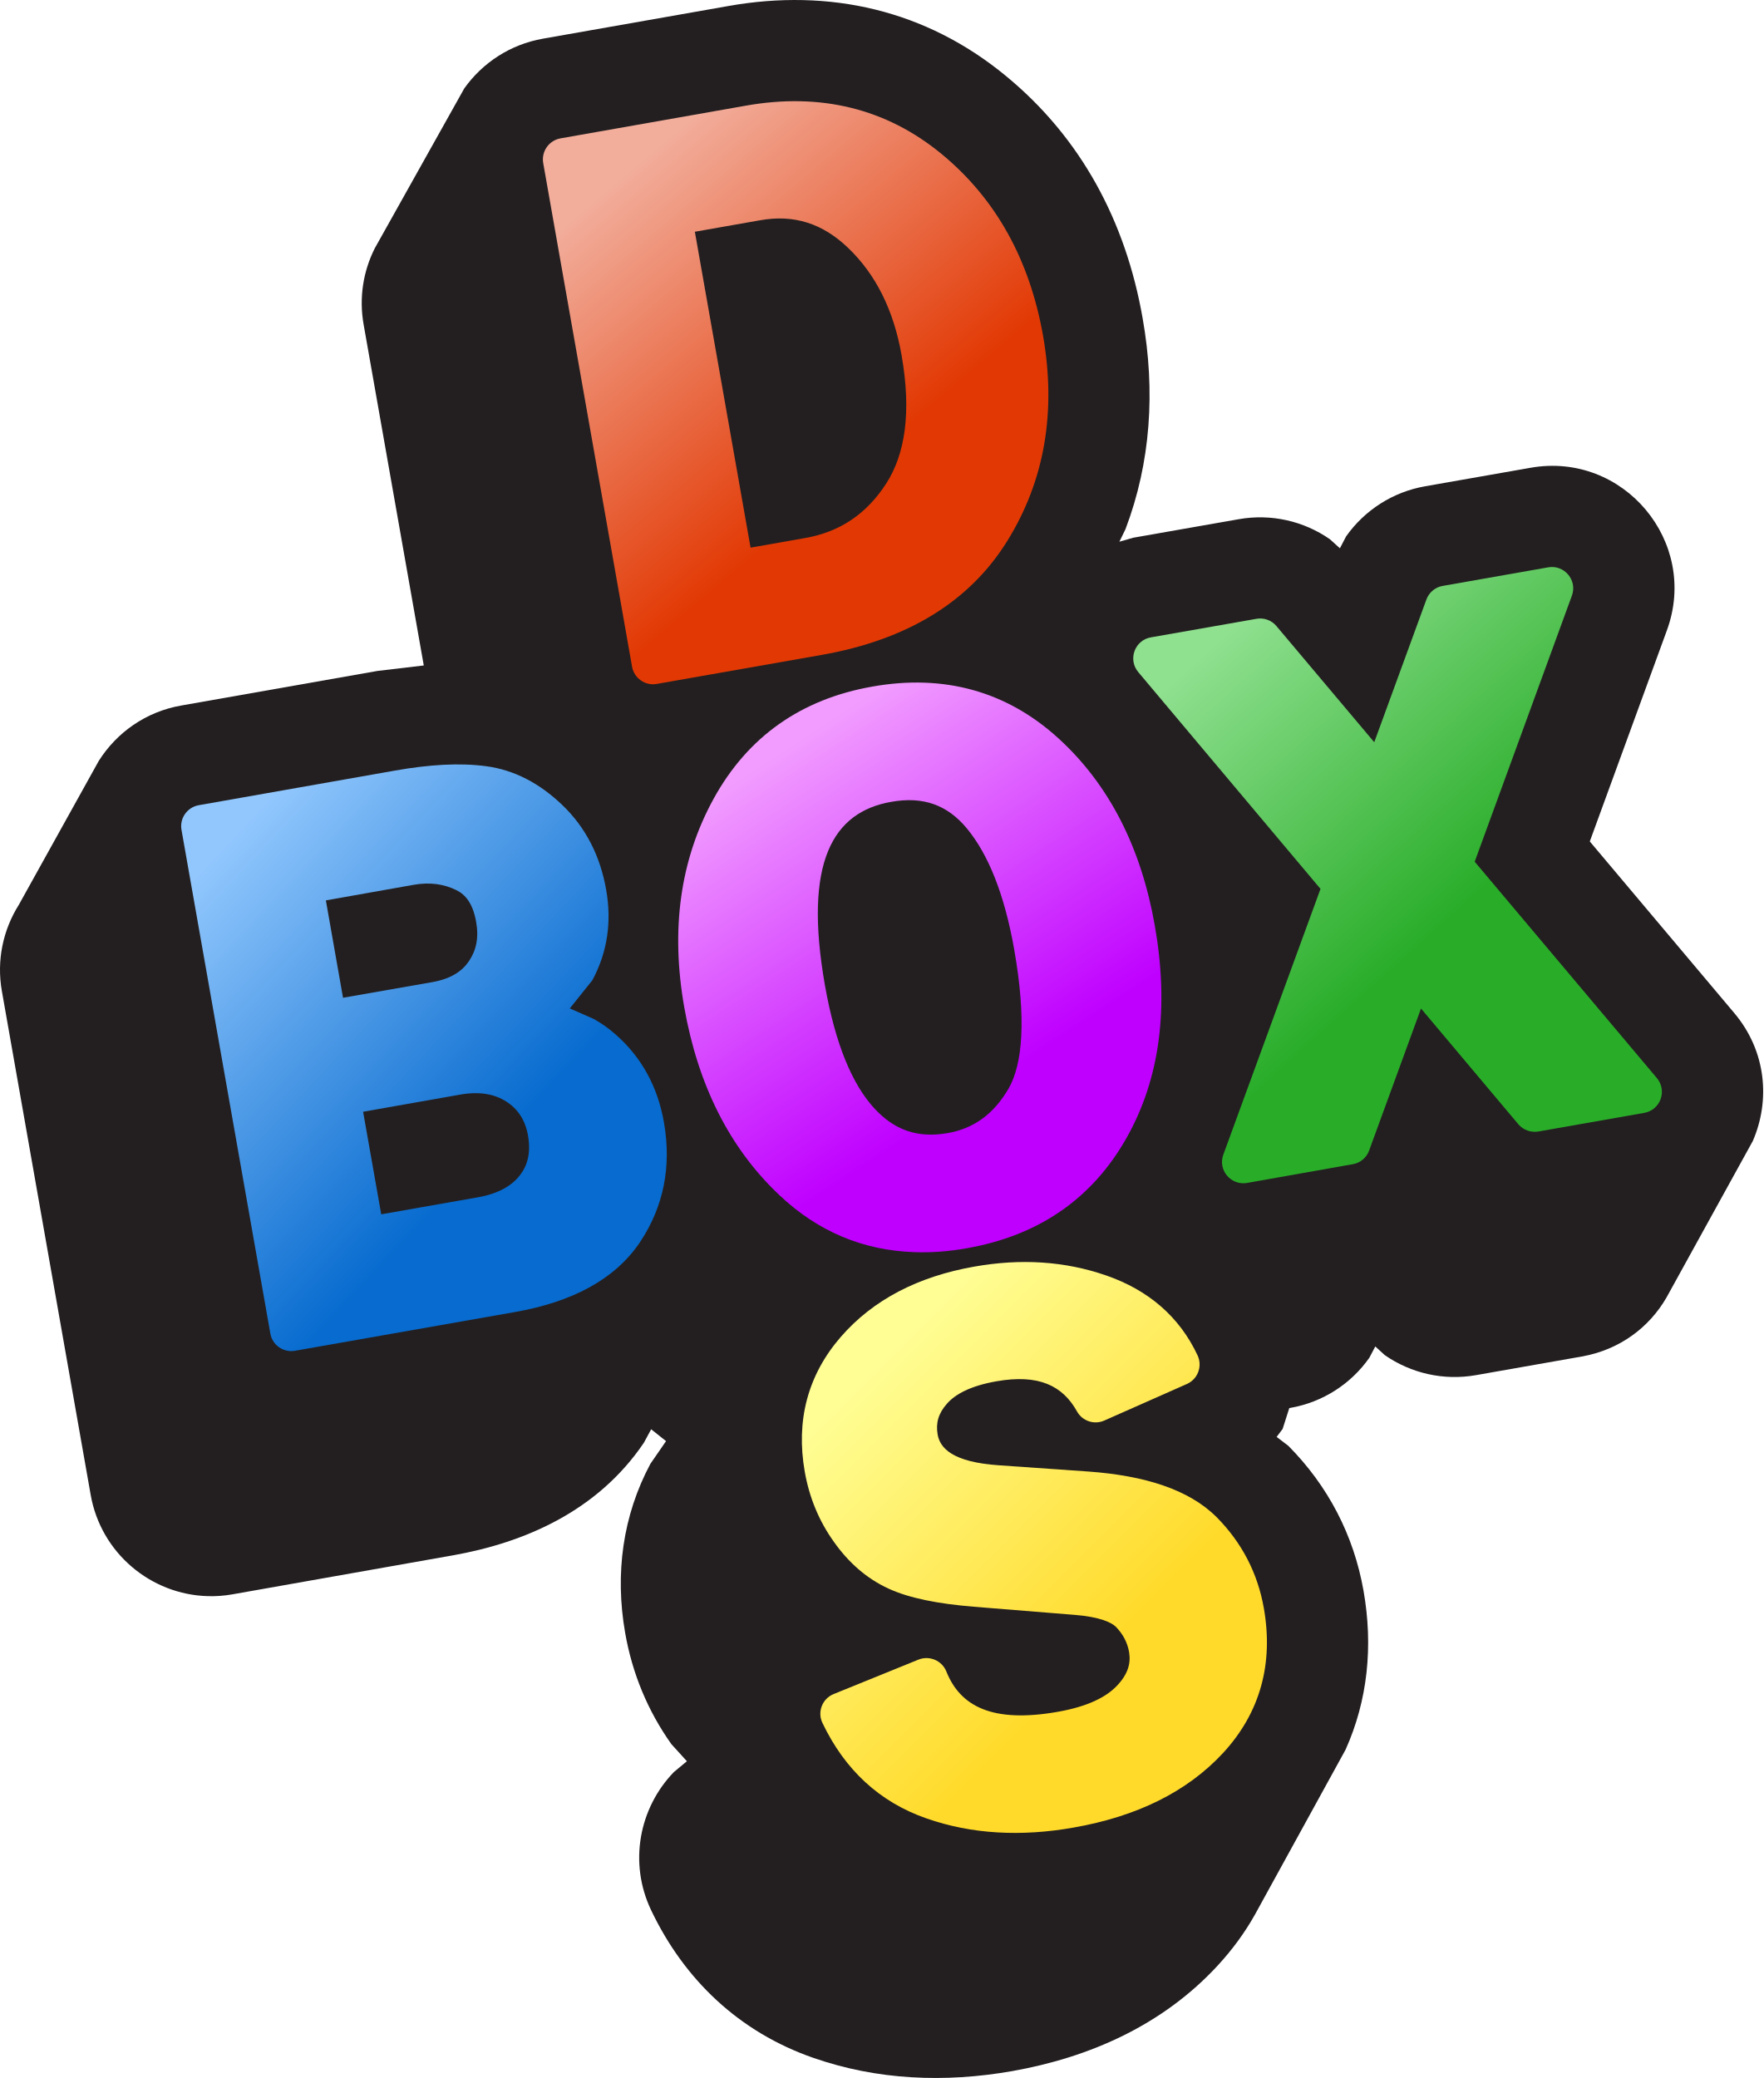
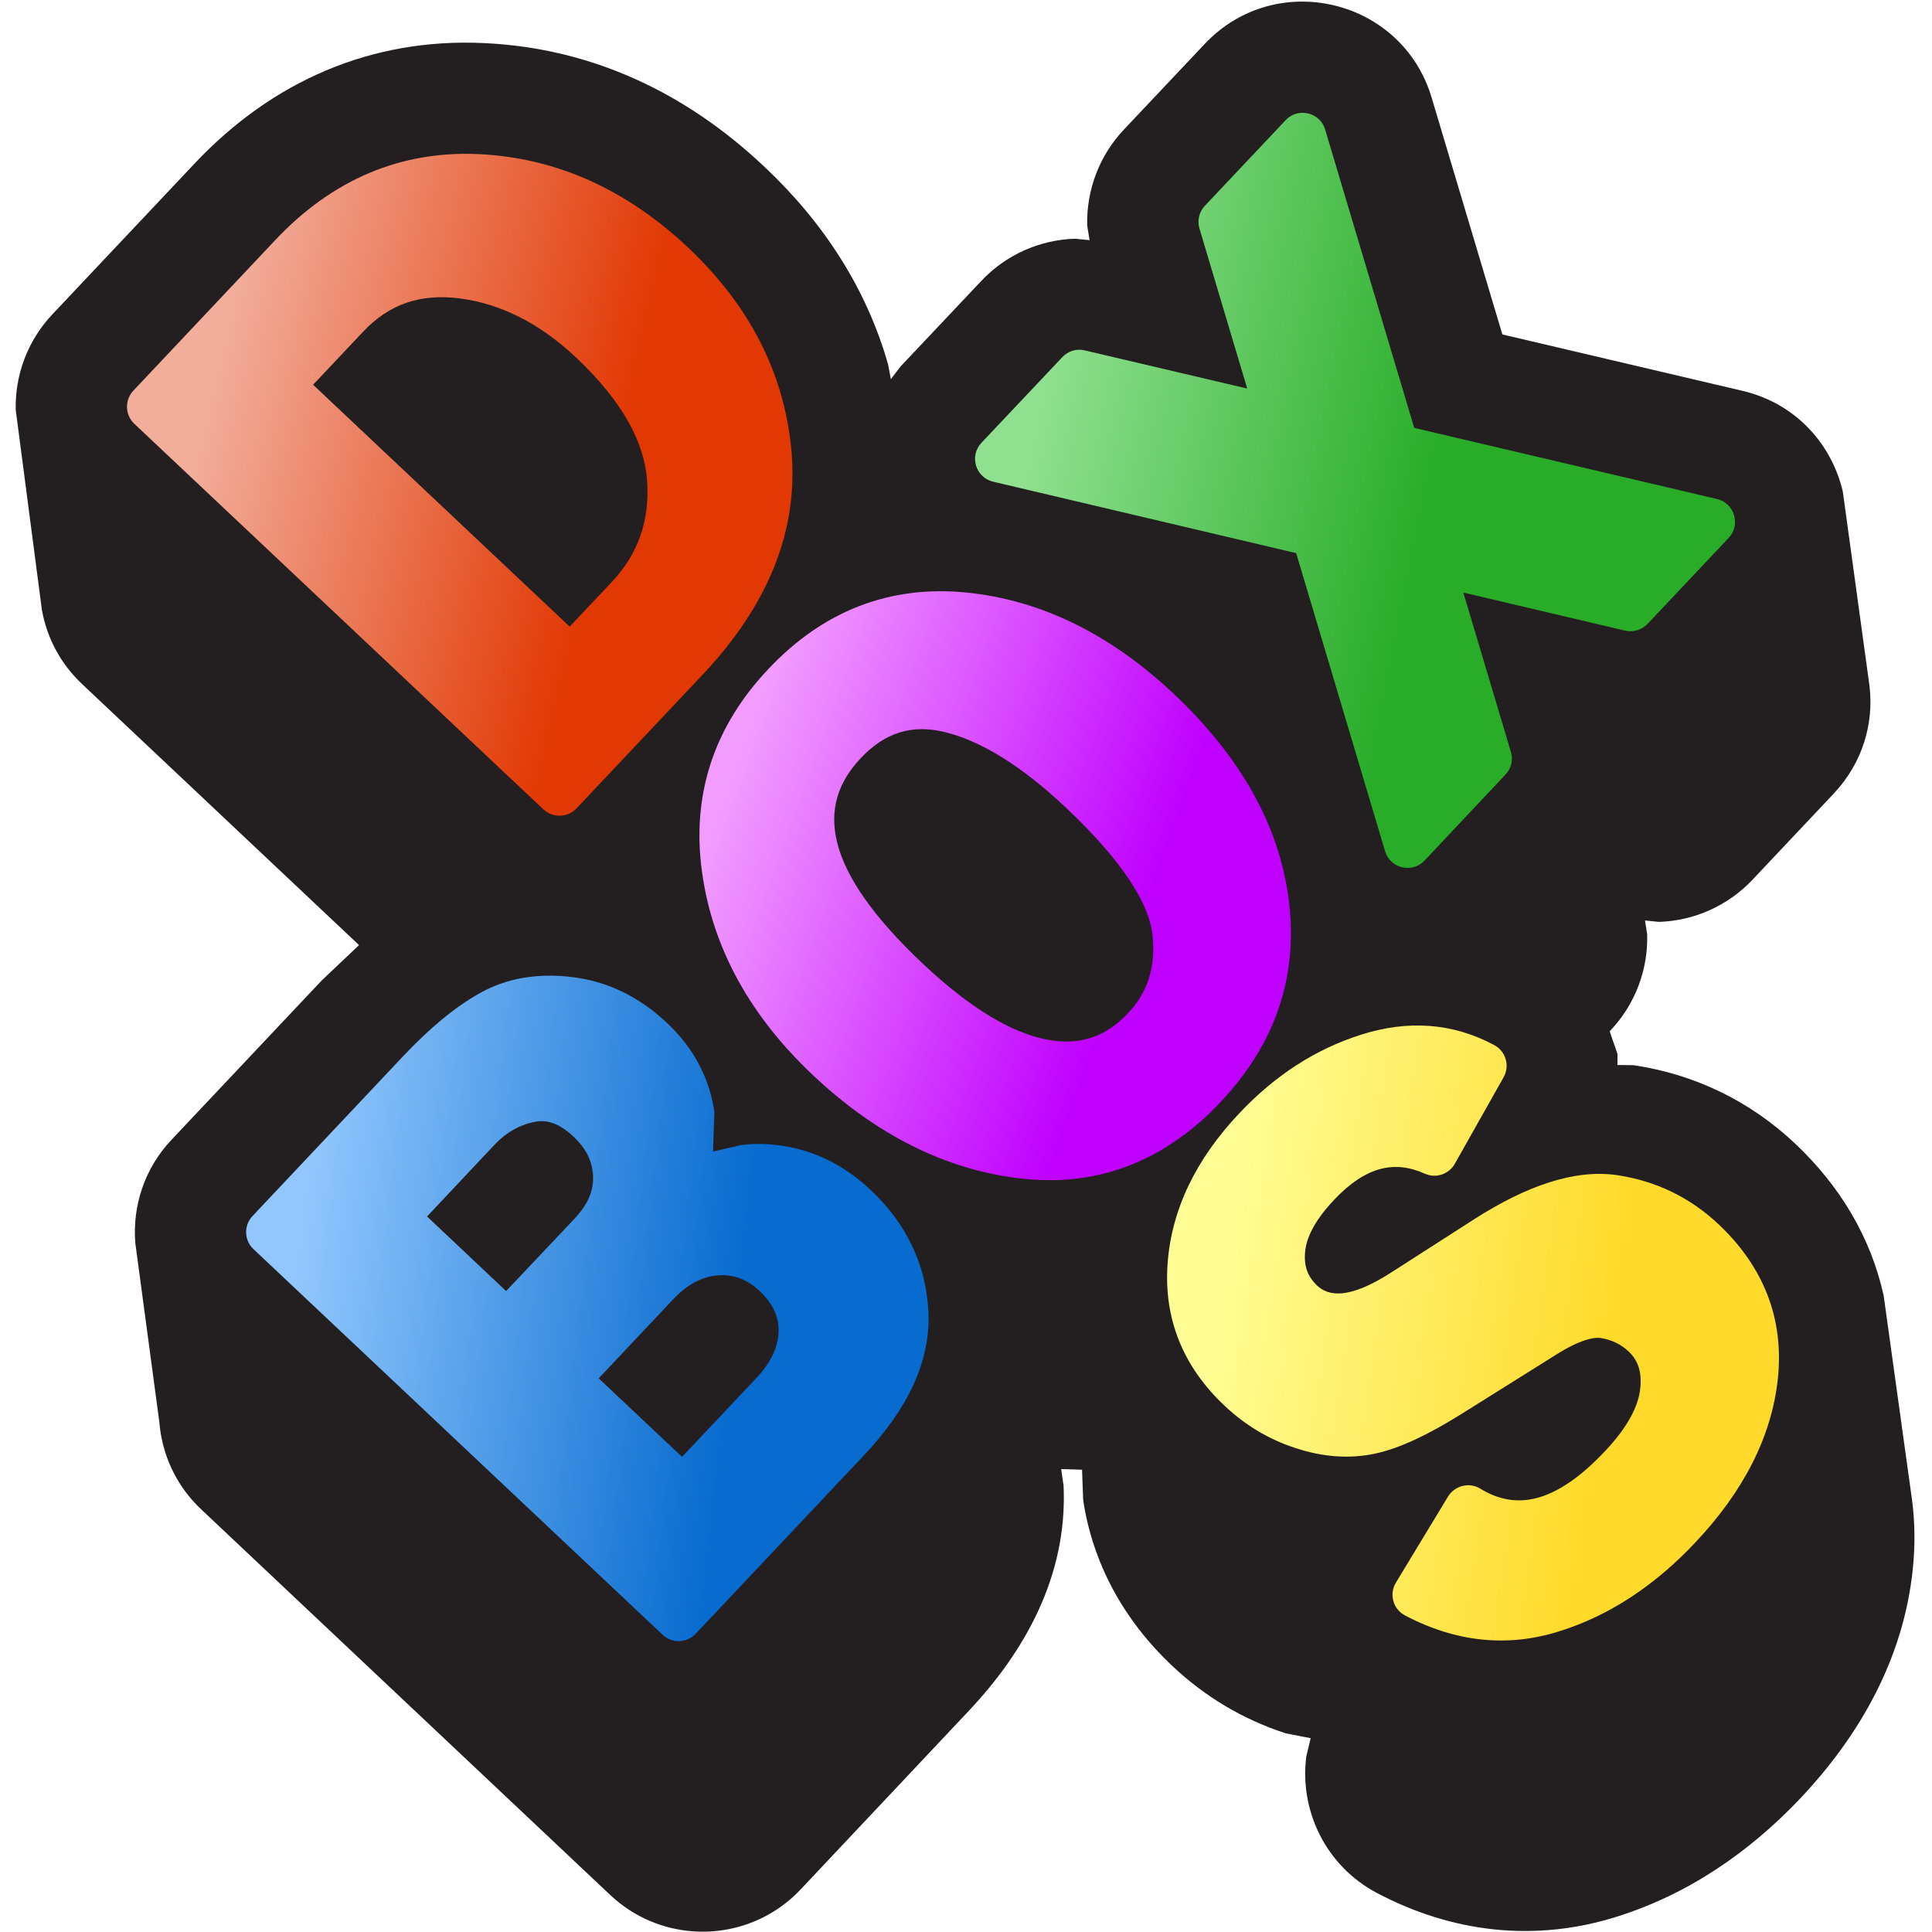
- <svg xmlns="http://www.w3.org/2000/svg" xmlns:xlink="http://www.w3.org/1999/xlink" version="1.1" id="Layer_1" width="30.544" height="36.001" viewBox="0 0 30.544 36.001" overflow="visible" enable-background="new 0 0 30.544 36.001" xml:space="preserve">
-   <path fill-rule="evenodd" clip-rule="evenodd" fill="#231F20" d="M15.788,35.988c-0.578-0.034-1.146-0.144-1.696-0.335  c-1.287-0.447-2.238-1.354-2.812-2.558c-0.395-0.827-0.205-1.776,0.393-2.394l0.226-0.188l-0.268-0.295  c-0.412-0.579-0.679-1.23-0.801-1.926c-0.181-1.03-0.041-2.038,0.437-2.932l0.271-0.393l-0.258-0.205l-0.126,0.233  c-0.805,1.191-2.075,1.732-3.308,1.951L4.03,27.621c-0.145,0.026-0.288,0.036-0.429,0.032c-0.987-0.027-1.852-0.745-2.03-1.754  l-1.538-8.725c-0.096-0.538,0.022-1.067,0.293-1.498l1.384-2.492c0.309-0.49,0.814-0.854,1.43-0.961l3.398-0.599l0.803-0.095  L6.299,5.622c-0.083-0.468-0.005-0.927,0.193-1.32l1.551-2.771c0.313-0.439,0.79-0.76,1.362-0.861l3.214-0.566  c1.749-0.31,3.418,0.068,4.803,1.209c1.307,1.074,2.078,2.523,2.371,4.197c0.225,1.266,0.141,2.504-0.296,3.657l-0.106,0.218  l0.24-0.069l1.828-0.321c0.561-0.099,1.127,0.032,1.58,0.348l0.172,0.156l0.108-0.207c0.32-0.453,0.809-0.769,1.367-0.867  l1.828-0.321c1.609-0.284,2.924,1.284,2.361,2.818l-1.335,3.656l2.502,2.972c0.561,0.665,0.625,1.521,0.321,2.219l-1.496,2.713  c-0.295,0.509-0.802,0.901-1.464,1.019l-1.834,0.323c-0.56,0.099-1.126-0.031-1.581-0.347l-0.164-0.15l-0.103,0.196  c-0.318,0.453-0.807,0.77-1.366,0.868l-0.021,0.004l-0.115,0.361l-0.104,0.138l0.203,0.155c0.687,0.693,1.132,1.546,1.302,2.509  s0.072,1.903-0.311,2.755l-1.567,2.852c-0.175,0.313-0.391,0.609-0.649,0.889c-0.948,1.026-2.207,1.589-3.567,1.829  C16.946,35.984,16.365,36.023,15.788,35.988z" />
-   <linearGradient id="XMLID_50_" gradientUnits="userSpaceOnUse" x1="-403.467" y1="210.758" x2="-402.467" y2="210.758" gradientTransform="matrix(-4.2 -4.65 4.65 -4.2 -2649.594 -974.9042)">
-     <stop offset="0" style="stop-color:#29AD29" />
-     <stop offset="1" style="stop-color:#8FE08F" />
+ <svg xmlns="http://www.w3.org/2000/svg" xmlns:xlink="http://www.w3.org/1999/xlink" version="1.1" id="Layer_1" width="36.001" height="36.001" viewBox="0 0 36.001 36.001" overflow="visible" enable-background="new 0 0 30.544 36.001" xml:space="preserve">
+   <defs id="defs190" />
+   <linearGradient id="XMLID_50_" gradientUnits="userSpaceOnUse" x1="-403.467" y1="210.758" x2="-402.467" y2="210.758" gradientTransform="matrix(-4.2,-4.65,4.65,-4.2,-2646.865,-974.9042)">
+     <stop offset="0" style="stop-color:#29AD29" id="stop122" />
+     <stop offset="1" style="stop-color:#8FE08F" id="stop124" />
  </linearGradient>
-   <path fill-rule="evenodd" clip-rule="evenodd" fill="url(#XMLID_50_)" d="M21.603,20.494c-0.28,0.049-0.51-0.224-0.411-0.491  l1.683-4.603l-3.157-3.756c-0.183-0.218-0.062-0.553,0.219-0.602l1.828-0.321c0.13-0.023,0.262,0.024,0.347,0.126l1.694,2.012  l0.903-2.471c0.045-0.124,0.153-0.215,0.282-0.237l1.829-0.322c0.279-0.049,0.508,0.225,0.41,0.49l-1.684,4.61l3.156,3.749  c0.183,0.218,0.062,0.552-0.218,0.602l-1.834,0.323c-0.13,0.022-0.262-0.025-0.348-0.126l-1.686-2.005l-0.899,2.461  c-0.045,0.124-0.152,0.214-0.281,0.236L21.603,20.494z" />
-   <g enable-background="new    ">
-     <g>
-       <defs>
-         <rect id="XMLID_40_" x="9.375" y="1.604" width="8.924" height="10.281" />
-       </defs>
-       <clipPath id="XMLID_51_">
-         <use xlink:href="#XMLID_40_" />
-       </clipPath>
-       <linearGradient id="XMLID_52_" gradientUnits="userSpaceOnUse" x1="-403.467" y1="210.637" x2="-402.467" y2="210.637" gradientTransform="matrix(-4.2 -4.95 4.95 -4.2 -2722.566 -1104.195)">
-         <stop offset="0" style="stop-color:#E23904" />
-         <stop offset="1" style="stop-color:#F2AD9B" />
-       </linearGradient>
-       <path clip-path="url(#XMLID_51_)" fill-rule="evenodd" clip-rule="evenodd" fill="url(#XMLID_52_)" d="M13.002,9.488l0.947-0.167    c0.598-0.105,1.061-0.414,1.403-0.944c0.327-0.508,0.44-1.231,0.266-2.224c-0.139-0.789-0.45-1.398-0.917-1.85    c-0.451-0.436-0.95-0.591-1.533-0.487l-1.131,0.199L13.002,9.488z M11.376,11.849c-0.2,0.036-0.392-0.1-0.427-0.3L9.41,2.825    c-0.035-0.201,0.099-0.392,0.3-0.428l3.214-0.567c1.286-0.227,2.427,0.048,3.385,0.836c0.944,0.778,1.527,1.835,1.759,3.147    c0.231,1.313,0.032,2.507-0.616,3.554c-0.663,1.072-1.755,1.72-3.212,1.978L11.376,11.849z" />
+   <linearGradient id="XMLID_57_" gradientUnits="userSpaceOnUse" x1="-403.467" y1="210.623" x2="-402.467" y2="210.623" gradientTransform="matrix(-4.5,-4.5,4.5,-4.5,-2741.395,-839.3135)">
+     <stop offset="0" style="stop-color:#FFDA2A" id="stop180" />
+     <stop offset="1" style="stop-color:#FFFE95" id="stop182" />
+   </linearGradient>
+   <g id="g181" transform="matrix(0.9481088,-0.7064611,0.7064611,0.9481088,-11.00185,13.79437)">
+     <path fill-rule="evenodd" clip-rule="evenodd" fill="#231f20" d="m 18.517,35.988 c -0.578,-0.034 -1.146,-0.144 -1.696,-0.335 -1.287,-0.447 -2.238,-1.354 -2.812,-2.558 -0.395,-0.827 -0.205,-1.776 0.393,-2.394 l 0.226,-0.188 -0.268,-0.295 c -0.412,-0.579 -0.679,-1.23 -0.801,-1.926 -0.181,-1.03 -0.041,-2.038 0.437,-2.932 l 0.271,-0.393 -0.258,-0.205 -0.126,0.233 c -0.805,1.191 -2.075,1.732 -3.308,1.951 l -3.816,0.675 c -0.145,0.026 -0.288,0.036 -0.429,0.032 -0.987,-0.027 -1.852,-0.745 -2.03,-1.754 l -1.538,-8.725 c -0.096,-0.538 0.022,-1.067 0.293,-1.498 l 1.384,-2.492 c 0.309,-0.49 0.814,-0.854 1.43,-0.961 l 3.398,-0.599 0.803,-0.095 -1.042,-5.907 c -0.083,-0.468 -0.005,-0.927 0.193,-1.32 l 1.551,-2.771 c 0.313,-0.439 0.79,-0.76 1.362,-0.861 l 3.214,-0.566 c 1.749,-0.31 3.418,0.068 4.803,1.209 1.307,1.074 2.078,2.523 2.371,4.197 0.225,1.266 0.141,2.504 -0.296,3.657 l -0.106,0.218 0.24,-0.069 1.828,-0.321 c 0.561,-0.099 1.127,0.032 1.58,0.348 l 0.172,0.156 0.108,-0.207 c 0.32,-0.453 0.809,-0.769 1.367,-0.867 l 1.828,-0.321 c 1.609,-0.284 2.924,1.284 2.361,2.818 l -1.335,3.656 2.502,2.972 c 0.561,0.665 0.625,1.521 0.321,2.219 l -1.496,2.713 c -0.295,0.509 -0.802,0.901 -1.464,1.019 l -1.834,0.323 c -0.56,0.099 -1.126,-0.031 -1.581,-0.347 l -0.164,-0.15 -0.103,0.196 c -0.318,0.453 -0.807,0.77 -1.366,0.868 l -0.021,0.004 -0.115,0.361 -0.104,0.138 0.203,0.155 c 0.687,0.693 1.132,1.546 1.302,2.509 0.17,0.963 0.072,1.903 -0.311,2.755 l -1.567,2.852 c -0.175,0.313 -0.391,0.609 -0.649,0.889 -0.948,1.026 -2.207,1.589 -3.567,1.829 -0.58,0.101 -1.161,0.14 -1.738,0.105 z" id="path120" />
+     <path fill-rule="evenodd" clip-rule="evenodd" fill="url(#XMLID_50_)" d="m 24.332,20.494 c -0.28,0.049 -0.51,-0.224 -0.411,-0.491 l 1.683,-4.603 -3.157,-3.756 c -0.183,-0.218 -0.062,-0.553 0.219,-0.602 l 1.828,-0.321 c 0.13,-0.023 0.262,0.024 0.347,0.126 l 1.694,2.012 0.903,-2.471 c 0.045,-0.124 0.153,-0.215 0.282,-0.237 l 1.829,-0.322 c 0.279,-0.049 0.508,0.225 0.41,0.49 l -1.684,4.61 3.156,3.749 c 0.183,0.218 0.062,0.552 -0.218,0.602 l -1.834,0.323 c -0.13,0.022 -0.262,-0.025 -0.348,-0.126 l -1.686,-2.005 -0.899,2.461 c -0.045,0.124 -0.152,0.214 -0.281,0.236 z" id="path127" style="fill:url(#XMLID_50_)" />
+     <g enable-background="new    " id="g144" transform="translate(2.72895)">
+       <g id="g142">
+         <defs id="defs130">
+           <rect id="XMLID_40_" x="9.375" y="1.604" width="8.924" height="10.281" />
+         </defs>
+         <clipPath id="XMLID_51_">
+           <use xlink:href="#XMLID_40_" id="use132" />
+         </clipPath>
+         <linearGradient id="XMLID_52_" gradientUnits="userSpaceOnUse" x1="-403.467" y1="210.637" x2="-402.467" y2="210.637" gradientTransform="matrix(-4.2,-4.95,4.95,-4.2,-2722.566,-1104.195)">
+           <stop offset="0" style="stop-color:#E23904" id="stop135" />
+           <stop offset="1" style="stop-color:#F2AD9B" id="stop137" />
+         </linearGradient>
+         <path clip-path="url(#XMLID_51_)" fill-rule="evenodd" clip-rule="evenodd" fill="url(#XMLID_52_)" d="M 13.002,9.488 13.949,9.321 C 14.547,9.216 15.01,8.907 15.352,8.377 15.679,7.869 15.792,7.146 15.618,6.153 15.479,5.364 15.168,4.755 14.701,4.303 14.25,3.867 13.751,3.712 13.168,3.816 l -1.131,0.199 z m -1.626,2.361 c -0.2,0.036 -0.392,-0.1 -0.427,-0.3 L 9.41,2.825 C 9.375,2.624 9.509,2.433 9.71,2.397 L 12.924,1.83 c 1.286,-0.227 2.427,0.048 3.385,0.836 0.944,0.778 1.527,1.835 1.759,3.147 0.231,1.313 0.032,2.507 -0.616,3.554 -0.663,1.072 -1.755,1.72 -3.212,1.978 z" id="path140" style="fill:url(#XMLID_52_)" />
+       </g>
    </g>
+     <g enable-background="new    " id="g161" transform="translate(2.72895)">
+       <g id="g159">
+         <defs id="defs147">
+           <rect id="XMLID_43_" x="11.617" y="11.675" width="8.635" height="10.029" />
+         </defs>
+         <clipPath id="XMLID_53_">
+           <use xlink:href="#XMLID_43_" id="use149" />
+         </clipPath>
+         <linearGradient id="XMLID_54_" gradientUnits="userSpaceOnUse" x1="-403.467" y1="210.715" x2="-402.467" y2="210.715" gradientTransform="matrix(3.75,5.7,-5.7,3.75,2727.559,1522.609)">
+           <stop offset="0" style="stop-color:#F29CFF" id="stop152" />
+           <stop offset="1" style="stop-color:#BF00FF" id="stop154" />
+         </linearGradient>
+         <path clip-path="url(#XMLID_53_)" fill-rule="evenodd" clip-rule="evenodd" fill="url(#XMLID_54_)" d="m 16.048,19.655 c 0.117,0.007 0.239,-0.002 0.367,-0.024 0.449,-0.078 0.798,-0.325 1.059,-0.776 0.238,-0.417 0.309,-1.187 0.095,-2.406 -0.171,-0.969 -0.454,-1.655 -0.821,-2.098 -0.335,-0.404 -0.753,-0.559 -1.311,-0.459 -1.007,0.177 -1.524,1.039 -1.146,3.182 0.181,1.024 0.475,1.71 0.846,2.118 0.264,0.291 0.562,0.445 0.911,0.463 z m -0.211,2.038 c -0.885,-0.03 -1.67,-0.357 -2.338,-0.99 -0.866,-0.817 -1.409,-1.913 -1.646,-3.254 -0.236,-1.34 -0.074,-2.549 0.508,-3.609 0.59,-1.076 1.517,-1.729 2.75,-1.945 1.238,-0.22 2.327,0.078 3.226,0.898 0.879,0.803 1.43,1.893 1.667,3.239 0.248,1.408 0.098,2.648 -0.493,3.689 -0.595,1.051 -1.526,1.687 -2.757,1.903 -0.316,0.058 -0.622,0.08 -0.917,0.069 z" id="path157" style="fill:url(#XMLID_54_)" />
+       </g>
+     </g>
+     <g enable-background="new    " id="g178" transform="translate(2.72895)">
+       <g id="g176">
+         <defs id="defs164">
+           <rect id="XMLID_46_" x="3.108" y="13.216" width="8.526" height="10.222" />
+         </defs>
+         <clipPath id="XMLID_55_">
+           <use xlink:href="#XMLID_46_" id="use166" />
+         </clipPath>
+         <linearGradient id="XMLID_56_" gradientUnits="userSpaceOnUse" x1="-403.467" y1="210.621" x2="-402.467" y2="210.621" gradientTransform="matrix(-5.1,-4.8,4.8,-5.1,-3060.075,-842.6082)">
+           <stop offset="0" style="stop-color:#076BCF" id="stop169" />
+           <stop offset="1" style="stop-color:#91C7FD" id="stop171" />
+         </linearGradient>
+         <path clip-path="url(#XMLID_55_)" fill-rule="evenodd" clip-rule="evenodd" fill="url(#XMLID_56_)" d="M 5.942,17.286 7.496,17.014 C 7.811,16.956 8.003,16.829 8.122,16.654 8.249,16.467 8.298,16.249 8.248,15.97 8.192,15.653 8.065,15.499 7.903,15.42 7.687,15.315 7.445,15.28 7.167,15.329 l -1.522,0.27 z m 0.662,3.752 1.669,-0.294 C 8.639,20.68 8.866,20.541 9.005,20.363 9.142,20.187 9.197,19.97 9.147,19.674 9.098,19.401 8.971,19.214 8.772,19.085 8.57,18.956 8.313,18.903 7.965,18.965 L 6.29,19.261 Z M 5.11,23.402 C 4.909,23.437 4.717,23.303 4.683,23.102 L 3.144,14.377 C 3.108,14.178 3.243,13.985 3.443,13.95 l 3.4,-0.6 c 0.599,-0.106 1.125,-0.136 1.575,-0.076 0.492,0.064 0.934,0.3 1.323,0.673 0.407,0.39 0.657,0.885 0.759,1.465 0.1,0.56 0.022,1.087 -0.239,1.571 l -0.391,0.488 0.417,0.183 c 0.133,0.075 0.259,0.163 0.375,0.266 0.453,0.396 0.732,0.91 0.839,1.523 0.134,0.761 -0.002,1.463 -0.419,2.084 -0.438,0.648 -1.185,1.031 -2.157,1.203 z" id="path174" style="fill:url(#XMLID_56_)" />
+       </g>
+     </g>
+     <path fill-rule="evenodd" clip-rule="evenodd" fill="url(#XMLID_57_)" d="m 20.007,31.746 c -0.426,-0.025 -0.835,-0.105 -1.227,-0.242 -0.813,-0.281 -1.418,-0.844 -1.804,-1.655 -0.092,-0.191 -0.002,-0.421 0.195,-0.5 l 1.47,-0.597 c 0.189,-0.075 0.405,0.017 0.481,0.205 0.24,0.602 0.792,0.9 1.93,0.7 0.518,-0.091 0.84,-0.255 1.025,-0.451 0.193,-0.202 0.244,-0.39 0.211,-0.585 -0.029,-0.163 -0.102,-0.305 -0.225,-0.433 -0.074,-0.076 -0.274,-0.176 -0.723,-0.211 l -1.745,-0.141 c -0.612,-0.05 -1.116,-0.147 -1.479,-0.316 -0.373,-0.172 -0.688,-0.448 -0.943,-0.81 -0.258,-0.361 -0.425,-0.767 -0.503,-1.212 -0.156,-0.884 0.05,-1.674 0.623,-2.335 0.562,-0.648 1.345,-1.049 2.313,-1.219 0.806,-0.143 1.568,-0.095 2.282,0.152 0.733,0.253 1.273,0.715 1.587,1.387 0.087,0.187 0.004,0.41 -0.185,0.494 l -1.432,0.634 c -0.174,0.077 -0.379,0.009 -0.472,-0.158 -0.25,-0.449 -0.667,-0.651 -1.398,-0.522 -0.446,0.079 -0.71,0.222 -0.854,0.387 -0.151,0.169 -0.197,0.338 -0.162,0.537 0.041,0.229 0.25,0.476 1.062,0.531 l 1.549,0.108 c 0.97,0.07 1.74,0.309 2.221,0.79 0.436,0.44 0.711,0.968 0.818,1.575 0.17,0.963 -0.062,1.812 -0.704,2.509 -0.627,0.678 -1.5,1.102 -2.585,1.293 -0.457,0.082 -0.9,0.11 -1.326,0.085 z" id="path185" style="fill:url(#XMLID_57_)" />
  </g>
-   <g enable-background="new    ">
-     <g>
-       <defs>
-         <rect id="XMLID_43_" x="11.617" y="11.675" width="8.635" height="10.029" />
-       </defs>
-       <clipPath id="XMLID_53_">
-         <use xlink:href="#XMLID_43_" />
-       </clipPath>
-       <linearGradient id="XMLID_54_" gradientUnits="userSpaceOnUse" x1="-403.467" y1="210.715" x2="-402.467" y2="210.715" gradientTransform="matrix(3.75 5.7 -5.7 3.75 2727.559 1522.609)">
-         <stop offset="0" style="stop-color:#F29CFF" />
-         <stop offset="1" style="stop-color:#BF00FF" />
-       </linearGradient>
-       <path clip-path="url(#XMLID_53_)" fill-rule="evenodd" clip-rule="evenodd" fill="url(#XMLID_54_)" d="M16.048,19.655    c0.117,0.007,0.239-0.002,0.367-0.024c0.449-0.078,0.798-0.325,1.059-0.776c0.238-0.417,0.309-1.187,0.095-2.406    c-0.171-0.969-0.454-1.655-0.821-2.098c-0.335-0.404-0.753-0.559-1.311-0.459c-1.007,0.177-1.524,1.039-1.146,3.182    c0.181,1.024,0.475,1.71,0.846,2.118C15.401,19.483,15.699,19.637,16.048,19.655z M15.837,21.693    c-0.885-0.03-1.67-0.357-2.338-0.99c-0.866-0.817-1.409-1.913-1.646-3.254c-0.236-1.34-0.074-2.549,0.508-3.609    c0.59-1.076,1.517-1.729,2.75-1.945c1.238-0.22,2.327,0.078,3.226,0.898c0.879,0.803,1.43,1.893,1.667,3.239    c0.248,1.408,0.098,2.648-0.493,3.689c-0.595,1.051-1.526,1.687-2.757,1.903C16.438,21.682,16.132,21.704,15.837,21.693z" />
-     </g>
-   </g>
-   <g enable-background="new    ">
-     <g>
-       <defs>
-         <rect id="XMLID_46_" x="3.108" y="13.216" width="8.526" height="10.222" />
-       </defs>
-       <clipPath id="XMLID_55_">
-         <use xlink:href="#XMLID_46_" />
-       </clipPath>
-       <linearGradient id="XMLID_56_" gradientUnits="userSpaceOnUse" x1="-403.467" y1="210.621" x2="-402.467" y2="210.621" gradientTransform="matrix(-5.1 -4.8 4.8 -5.1 -3060.075 -842.6082)">
-         <stop offset="0" style="stop-color:#076BCF" />
-         <stop offset="1" style="stop-color:#91C7FD" />
-       </linearGradient>
-       <path clip-path="url(#XMLID_55_)" fill-rule="evenodd" clip-rule="evenodd" fill="url(#XMLID_56_)" d="M5.942,17.286l1.554-0.272    c0.315-0.058,0.507-0.185,0.626-0.36c0.127-0.187,0.176-0.405,0.126-0.684c-0.056-0.317-0.183-0.471-0.345-0.55    c-0.216-0.105-0.458-0.14-0.736-0.091l-1.522,0.27L5.942,17.286z M6.604,21.038l1.669-0.294c0.366-0.064,0.593-0.203,0.732-0.381    c0.137-0.176,0.192-0.393,0.142-0.689c-0.049-0.273-0.176-0.46-0.375-0.589c-0.202-0.129-0.459-0.182-0.807-0.12L6.29,19.261    L6.604,21.038z M5.11,23.402c-0.201,0.035-0.393-0.099-0.427-0.3l-1.539-8.725c-0.036-0.199,0.099-0.392,0.299-0.427l3.4-0.6    c0.599-0.106,1.125-0.136,1.575-0.076c0.492,0.064,0.934,0.3,1.323,0.673c0.407,0.39,0.657,0.885,0.759,1.465    c0.1,0.56,0.022,1.087-0.239,1.571L9.87,17.471l0.417,0.183c0.133,0.075,0.259,0.163,0.375,0.266    c0.453,0.396,0.732,0.91,0.839,1.523c0.134,0.761-0.002,1.463-0.419,2.084c-0.438,0.648-1.185,1.031-2.157,1.203L5.11,23.402z" />
-     </g>
-   </g>
-   <linearGradient id="XMLID_57_" gradientUnits="userSpaceOnUse" x1="-403.467" y1="210.623" x2="-402.467" y2="210.623" gradientTransform="matrix(-4.5 -4.5 4.5 -4.5 -2744.124 -839.3135)">
-     <stop offset="0" style="stop-color:#FFDA2A" />
-     <stop offset="1" style="stop-color:#FFFE95" />
-   </linearGradient>
-   <path fill-rule="evenodd" clip-rule="evenodd" fill="url(#XMLID_57_)" d="M17.278,31.746c-0.426-0.025-0.835-0.105-1.227-0.242  c-0.813-0.281-1.418-0.844-1.804-1.655c-0.092-0.191-0.002-0.421,0.195-0.5l1.47-0.597c0.189-0.075,0.405,0.017,0.481,0.205  c0.24,0.602,0.792,0.9,1.93,0.7c0.518-0.091,0.84-0.255,1.025-0.451c0.193-0.202,0.244-0.39,0.211-0.585  c-0.029-0.163-0.102-0.305-0.225-0.433c-0.074-0.076-0.274-0.176-0.723-0.211l-1.745-0.141c-0.612-0.05-1.116-0.147-1.479-0.316  c-0.373-0.172-0.688-0.448-0.943-0.81c-0.258-0.361-0.425-0.767-0.503-1.212c-0.156-0.884,0.05-1.674,0.623-2.335  c0.562-0.648,1.345-1.049,2.313-1.219c0.806-0.143,1.568-0.095,2.282,0.152c0.733,0.253,1.273,0.715,1.587,1.387  c0.087,0.187,0.004,0.41-0.185,0.494l-1.432,0.634c-0.174,0.077-0.379,0.009-0.472-0.158c-0.25-0.449-0.667-0.651-1.398-0.522  c-0.446,0.079-0.71,0.222-0.854,0.387c-0.151,0.169-0.197,0.338-0.162,0.537c0.041,0.229,0.25,0.476,1.062,0.531l1.549,0.108  c0.97,0.07,1.74,0.309,2.221,0.79c0.436,0.44,0.711,0.968,0.818,1.575c0.17,0.963-0.062,1.812-0.704,2.509  c-0.627,0.678-1.5,1.102-2.585,1.293C18.147,31.743,17.704,31.771,17.278,31.746z" />
</svg>
